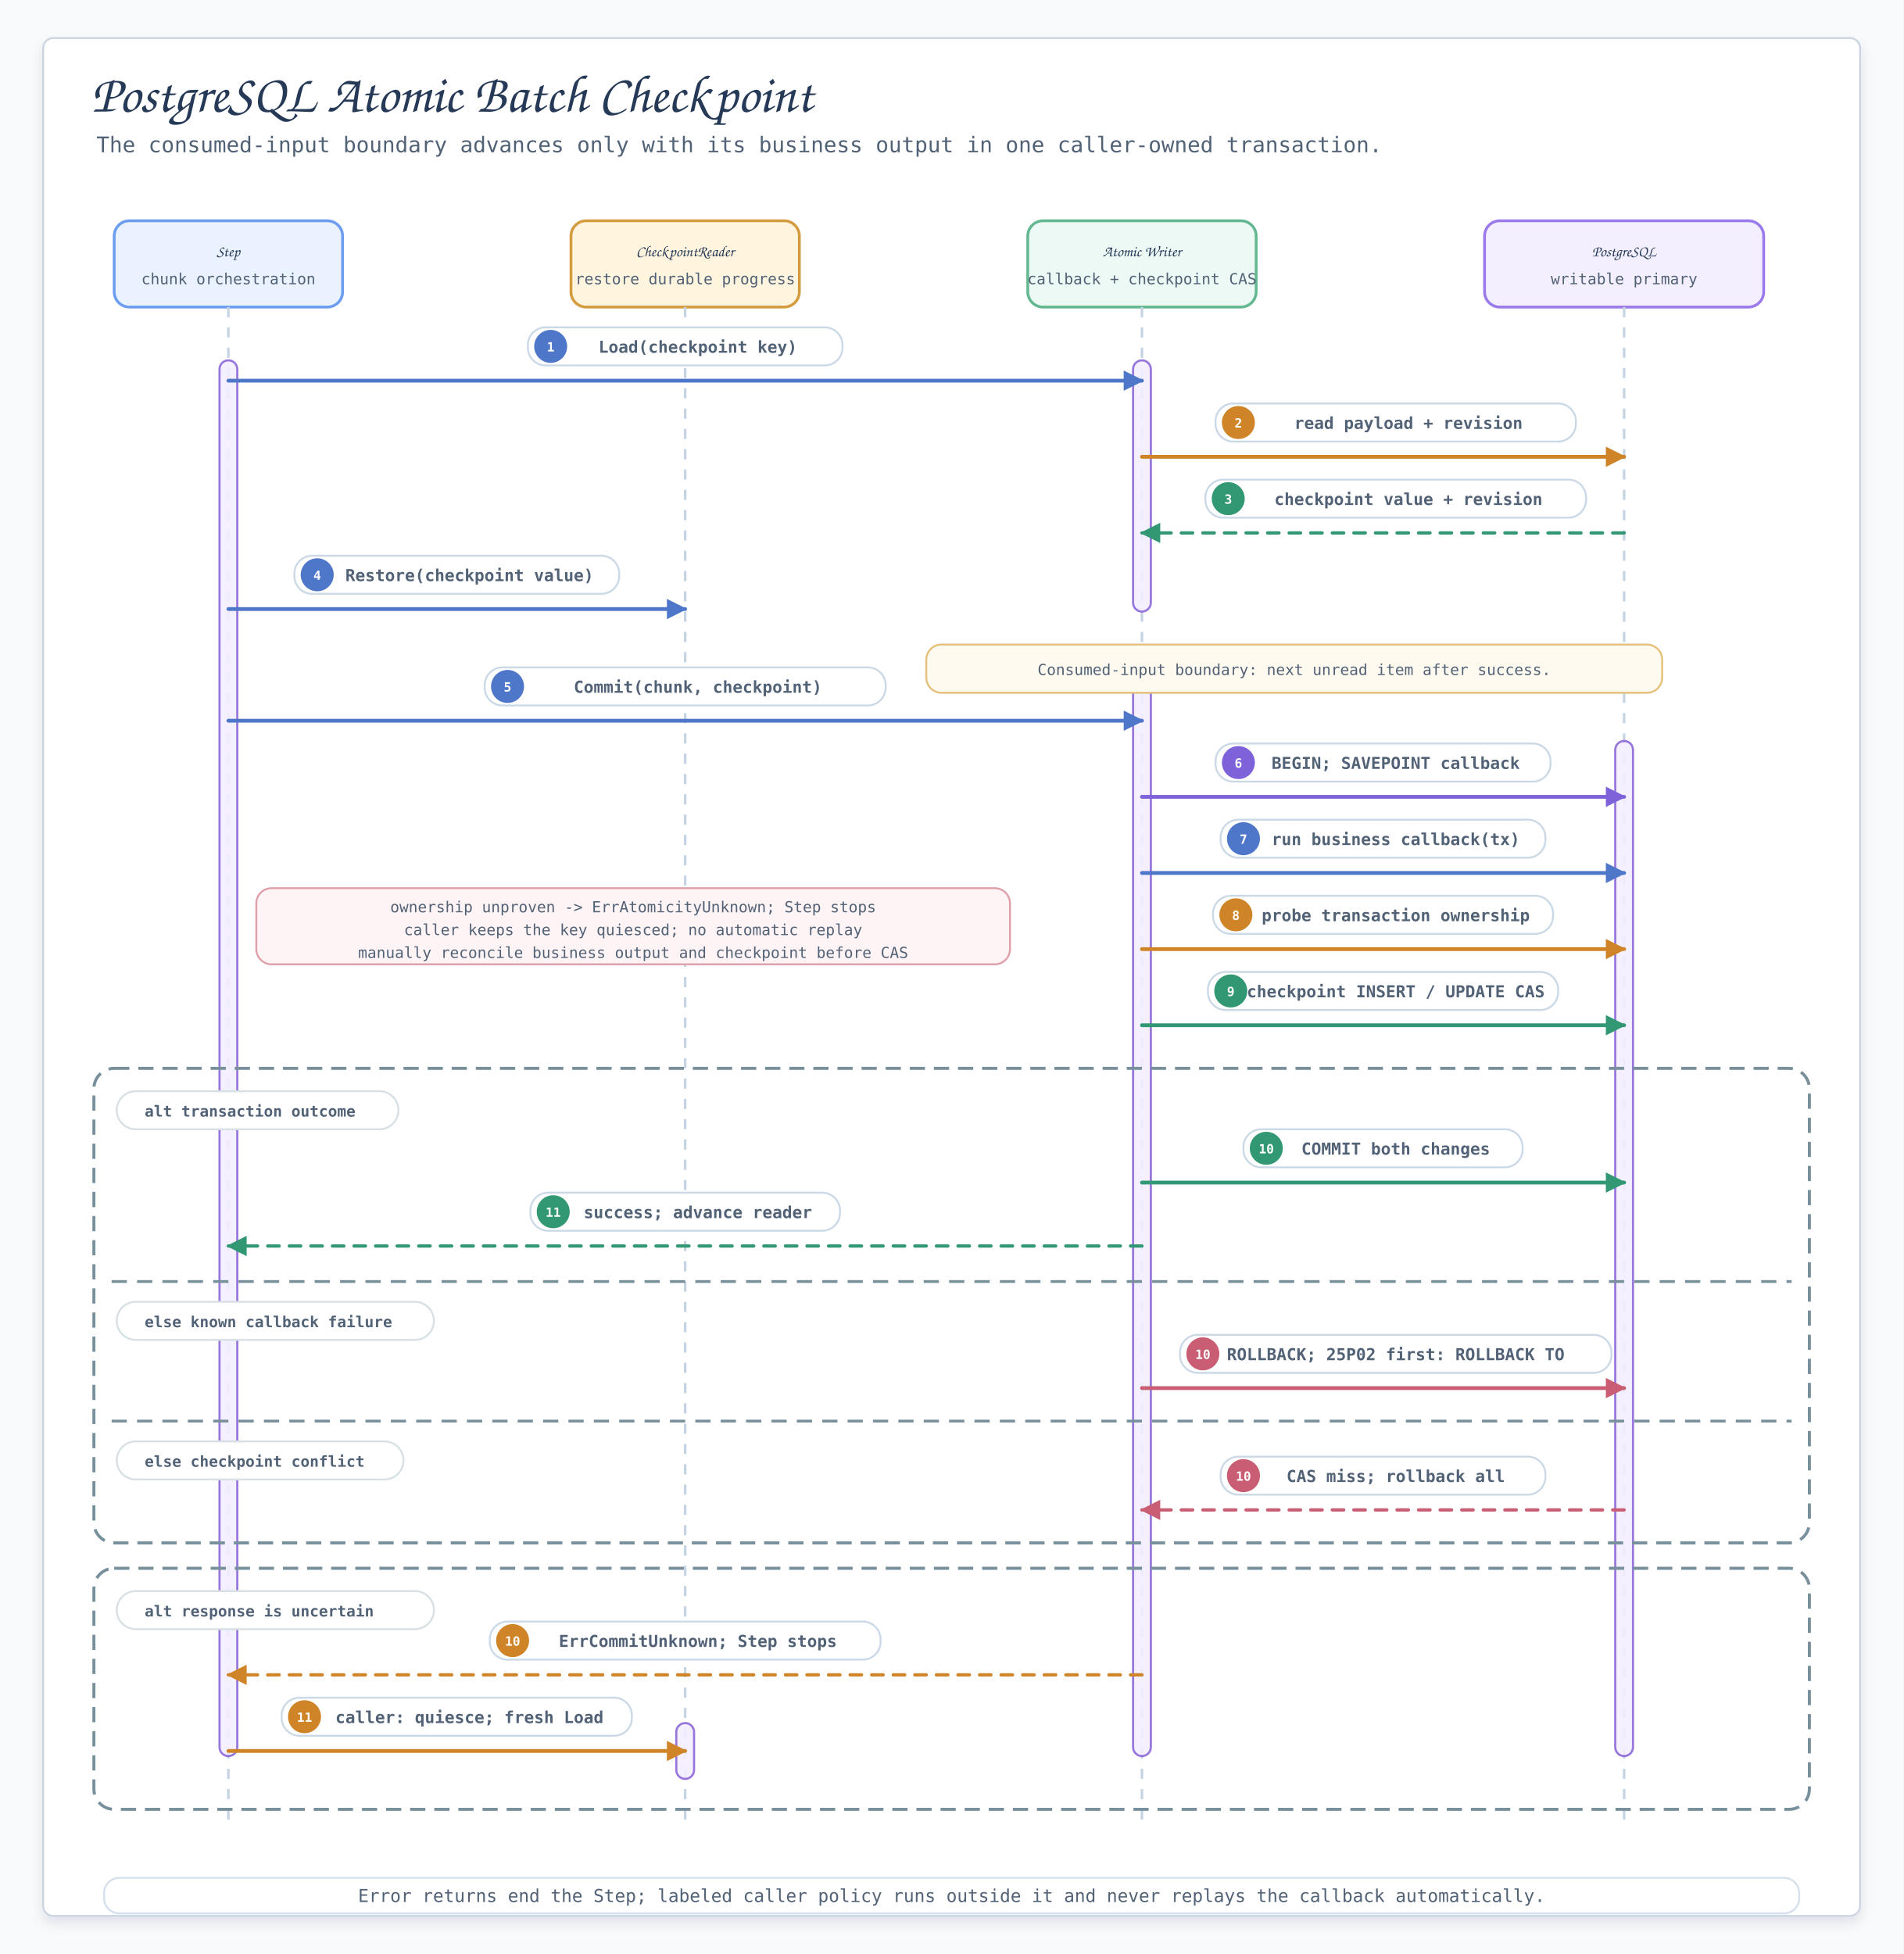
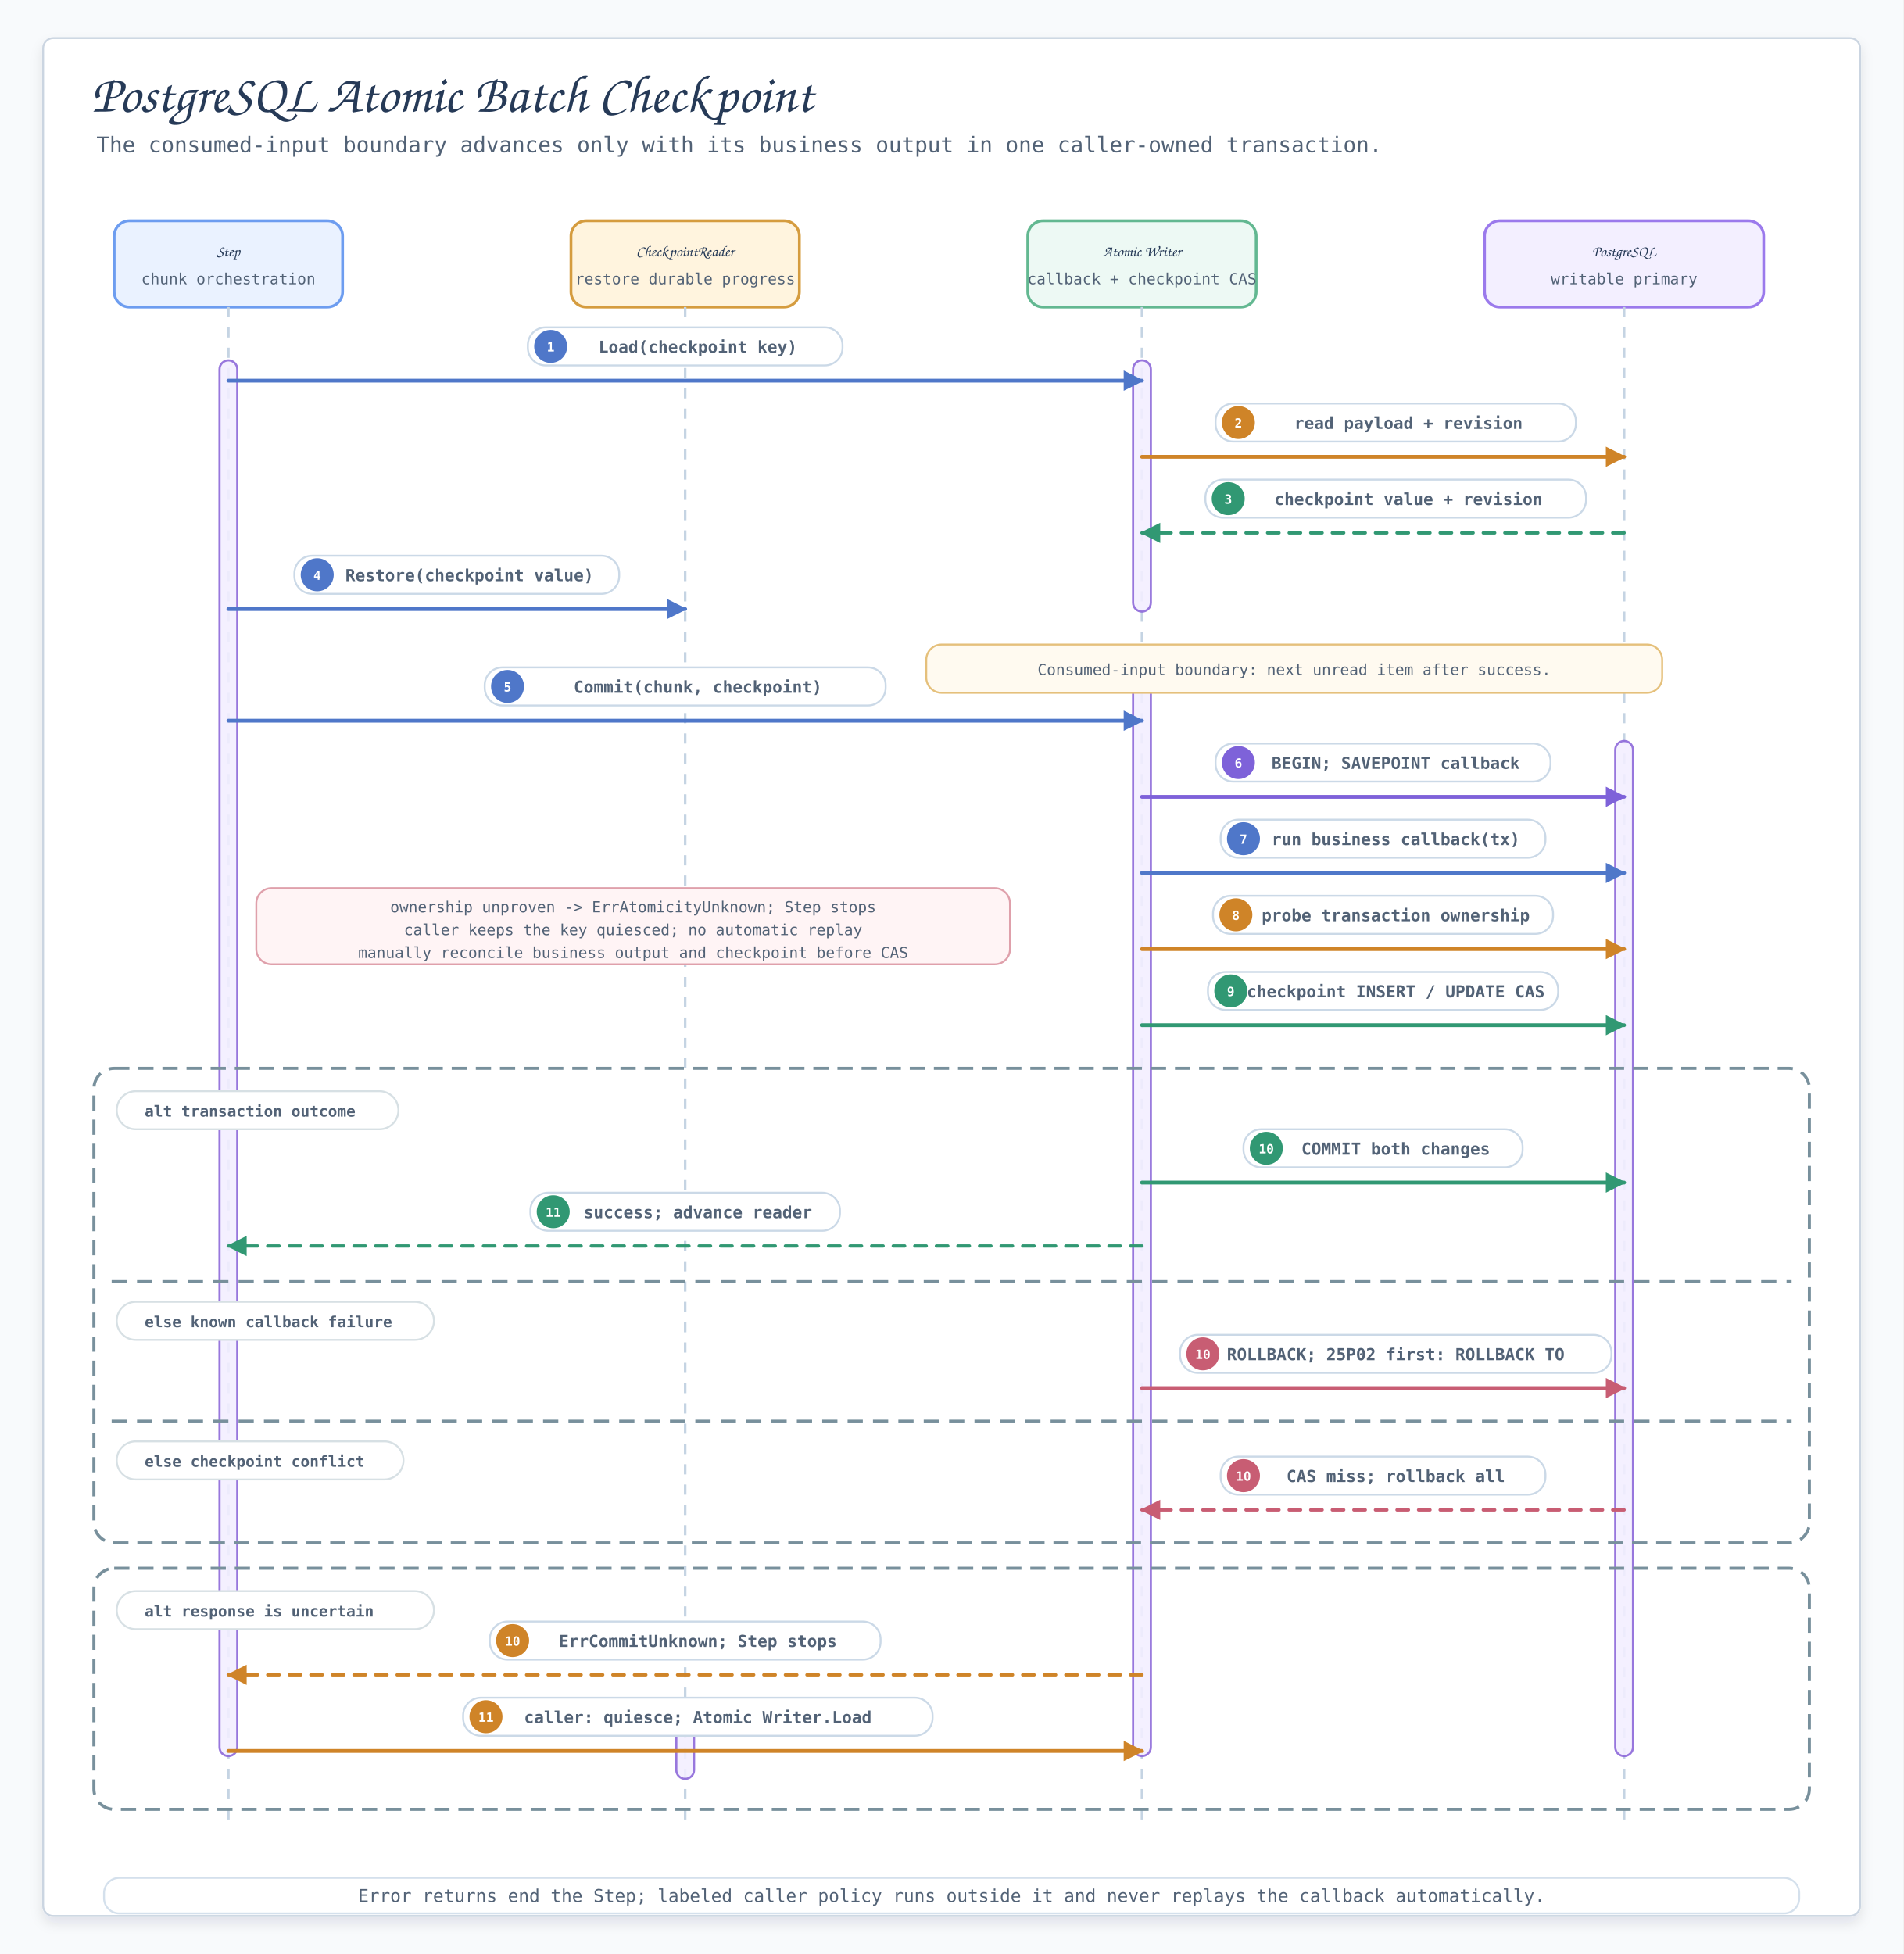
<svg xmlns="http://www.w3.org/2000/svg" width="1500" height="1540" viewBox="0 0 1500 1540" role="img" aria-labelledby="title desc">
  <defs>
    <filter id="softShadow" x="-8%" y="-10%" width="116%" height="124%">
      <feDropShadow dx="0" dy="5" stdDeviation="5" flood-color="#0f172a" flood-opacity="0.10" />
    </filter>
    <marker id="arrow-blue" markerWidth="16" markerHeight="16" viewBox="0 0 10 10" refX="9" refY="5" orient="auto" markerUnits="userSpaceOnUse">
      <path d="M 0 0 L 10 5 L 0 10 Z" fill="#4f77c9" />
    </marker>
    <marker id="arrow-green" markerWidth="16" markerHeight="16" viewBox="0 0 10 10" refX="9" refY="5" orient="auto" markerUnits="userSpaceOnUse">
      <path d="M 0 0 L 10 5 L 0 10 Z" fill="#319873" />
    </marker>
    <marker id="arrow-amber" markerWidth="16" markerHeight="16" viewBox="0 0 10 10" refX="9" refY="5" orient="auto" markerUnits="userSpaceOnUse">
      <path d="M 0 0 L 10 5 L 0 10 Z" fill="#cf8428" />
    </marker>
    <marker id="arrow-red" markerWidth="16" markerHeight="16" viewBox="0 0 10 10" refX="9" refY="5" orient="auto" markerUnits="userSpaceOnUse">
      <path d="M 0 0 L 10 5 L 0 10 Z" fill="#c85d73" />
    </marker>
    <marker id="arrow-purple" markerWidth="16" markerHeight="16" viewBox="0 0 10 10" refX="9" refY="5" orient="auto" markerUnits="userSpaceOnUse">
      <path d="M 0 0 L 10 5 L 0 10 Z" fill="#7e62d9" />
    </marker>
    <style>
      .canvas { fill: #f8fafc; }
      .frame { fill: #ffffff; stroke: #cbd5e1; stroke-width: 1.5; filter: url(#softShadow); }
      .title, .part-title { font-family: "Architects Daughter", "Comic Sans MS", cursive; fill: #263a57; }
      .title { font-size: 42px; }
      .subtitle, .small, .msg, .region, .note, .footer { font-family: "Comic Mono", "SFMono-Regular", monospace; fill: #526276; }
      .subtitle { font-size: 17px; }
      .small { font-size: 12px; }
      .msg { font-size: 13px; font-weight: 700; }
      .region { font-size: 12px; font-weight: 700; }
      .note { font-size: 12px; }
      .footer { font-size: 14px; }
      .participant { stroke-width: 2.2; rx: 12; }
      .lifeline { stroke: #c5d4e3; stroke-width: 2; stroke-dasharray: 8 8; }
      .activation { fill: #f3eeff; stroke: #8a65d8; stroke-width: 1.7; rx: 7; opacity: .88; }
      .route { fill: none; stroke-width: 3; stroke-linecap: round; stroke-linejoin: round; }
      .return { fill: none; stroke-width: 2.6; stroke-linecap: round; stroke-linejoin: round; stroke-dasharray: 9 8; }
      .alt { fill: none; stroke: #78909c; stroke-width: 2.4; stroke-dasharray: 12 7; rx: 16; }
      .alt-label { fill: #ffffff; stroke: #d7e0e4; stroke-width: 1.5; rx: 15; }
      .else-line { stroke: #78909c; stroke-width: 2.2; stroke-dasharray: 12 8; }
      .pill { fill: #ffffff; stroke: #cbd9e7; stroke-width: 1.5; rx: 14; }
      .badge { stroke-width: 1.6; }
      .badge-text { font-family: "Comic Mono", monospace; font-size: 10px; font-weight: 700; fill: #ffffff; }
      .callout { fill: #fffaf0; stroke: #e5c07b; stroke-width: 1.5; rx: 12; }
      .danger { fill: #fff4f5; stroke: #dfa0ab; stroke-width: 1.5; rx: 12; }
      .legend { fill: #ffffff; stroke: #d4e0ec; stroke-width: 1.5; rx: 12; }
    </style>
  </defs>
  <rect class="canvas" width="1500" height="1540" />
  <rect class="frame" x="34" y="30" width="1432" height="1480" rx="8" />
  <text class="title" x="72" y="88">PostgreSQL Atomic Batch Checkpoint</text>
  <text class="subtitle" x="76" y="120">The consumed-input boundary advances only with its business output in one caller-owned transaction.</text>
  <rect class="participant" x="90" y="174" width="180" height="68" fill="#eaf2ff" stroke="#6d9df0" />
  <text class="part-title participant-title" x="180" y="202" text-anchor="middle">Step</text>
  <text class="small" x="180" y="224" text-anchor="middle">chunk orchestration</text>
  <line class="lifeline" x1="180" y1="242" x2="180" y2="1435" />
  <rect class="participant" x="450" y="174" width="180" height="68" fill="#fff4de" stroke="#d59c3f" />
  <text class="part-title participant-title" x="540" y="202" text-anchor="middle">CheckpointReader</text>
  <text class="small" x="540" y="224" text-anchor="middle">restore durable progress</text>
  <line class="lifeline" x1="540" y1="242" x2="540" y2="1435" />
  <rect class="participant" x="810" y="174" width="180" height="68" fill="#edf9f4" stroke="#63b891" />
  <text class="part-title participant-title" x="900" y="202" text-anchor="middle">Atomic Writer</text>
  <text class="small" x="900" y="224" text-anchor="middle">callback + checkpoint CAS</text>
  <line class="lifeline" x1="900" y1="242" x2="900" y2="1435" />
  <rect class="participant" x="1170" y="174" width="220" height="68" fill="#f3efff" stroke="#9b7aec" />
  <text class="part-title participant-title" x="1280" y="202" text-anchor="middle">PostgreSQL</text>
  <text class="small" x="1280" y="224" text-anchor="middle">writable primary</text>
  <line class="lifeline" x1="1280" y1="242" x2="1280" y2="1435" />
  <rect class="activation" x="173" y="284" width="14" height="1100" rx="7" />
  <rect class="activation" x="893" y="284" width="14" height="198" rx="7" />
  <rect class="activation" x="533" y="1358" width="14" height="44" rx="7" />
  <rect class="activation" x="893" y="524" width="14" height="860" rx="7" />
  <rect class="activation" x="1273" y="584" width="14" height="800" rx="7" />
  <path class="route" d="M180 300 L900 300" stroke="#4f77c9" marker-end="url(#arrow-blue)" />
  <rect class="pill" x="416" y="258" width="248" height="30" rx="15" />
  <circle class="badge" cx="434" cy="273" r="13" fill="#4f77c9" />
  <text class="badge-text badgeText" x="434" y="277" text-anchor="middle">1</text>
  <text class="msg" x="550" y="278" text-anchor="middle" fill="#4f77c9">Load(checkpoint key)</text>
  <path class="route" d="M900 360 L1280 360" stroke="#cf8428" marker-end="url(#arrow-amber)" />
  <rect class="pill" x="958" y="318" width="284" height="30" rx="15" />
  <circle class="badge" cx="976" cy="333" r="13" fill="#cf8428" />
  <text class="badge-text badgeText" x="976" y="337" text-anchor="middle">2</text>
  <text class="msg" x="1110" y="338" text-anchor="middle" fill="#cf8428">read payload + revision</text>
  <path class="return" d="M1280 420 L900 420" stroke="#319873" marker-end="url(#arrow-green)" />
  <rect class="pill" x="950" y="378" width="300" height="30" rx="15" />
  <circle class="badge" cx="968" cy="393" r="13" fill="#319873" />
  <text class="badge-text badgeText" x="968" y="397" text-anchor="middle">3</text>
  <text class="msg" x="1110" y="398" text-anchor="middle" fill="#319873">checkpoint value + revision</text>
  <path class="route" d="M180 480 L540 480" stroke="#4f77c9" marker-end="url(#arrow-blue)" />
  <rect class="pill" x="232" y="438" width="256" height="30" rx="15" />
  <circle class="badge" cx="250" cy="453" r="13" fill="#4f77c9" />
  <text class="badge-text badgeText" x="250" y="457" text-anchor="middle">4</text>
  <text class="msg" x="370" y="458" text-anchor="middle" fill="#4f77c9">Restore(checkpoint value)</text>
  <rect class="callout" x="730" y="508" width="580" height="38" rx="12" />
  <text class="note" x="1020" y="532" text-anchor="middle">Consumed-input boundary: next unread item after success.</text>
  <path class="route" d="M180 568 L900 568" stroke="#4f77c9" marker-end="url(#arrow-blue)" />
  <rect class="pill" x="382" y="526" width="316" height="30" rx="15" />
  <circle class="badge" cx="400" cy="541" r="13" fill="#4f77c9" />
  <text class="badge-text badgeText" x="400" y="545" text-anchor="middle">5</text>
  <text class="msg" x="550" y="546" text-anchor="middle" fill="#4f77c9">Commit(chunk, checkpoint)</text>
  <path class="route" d="M900 628 L1280 628" stroke="#7e62d9" marker-end="url(#arrow-purple)" />
  <rect class="pill" x="958" y="586" width="264" height="30" rx="15" />
  <circle class="badge" cx="976" cy="601" r="13" fill="#7e62d9" />
  <text class="badge-text badgeText" x="976" y="605" text-anchor="middle">6</text>
  <text class="msg" x="1100" y="606" text-anchor="middle" fill="#7e62d9">BEGIN; SAVEPOINT callback</text>
  <path class="route" d="M900 688 L1280 688" stroke="#4f77c9" marker-end="url(#arrow-blue)" />
  <rect class="pill" x="962" y="646" width="256" height="30" rx="15" />
  <circle class="badge" cx="980" cy="661" r="13" fill="#4f77c9" />
  <text class="badge-text badgeText" x="980" y="665" text-anchor="middle">7</text>
  <text class="msg" x="1100" y="666" text-anchor="middle" fill="#4f77c9">run business callback(tx)</text>
  <path class="route" d="M900 748 L1280 748" stroke="#cf8428" marker-end="url(#arrow-amber)" />
  <rect class="pill" x="956" y="706" width="268" height="30" rx="15" />
  <circle class="badge" cx="974" cy="721" r="13" fill="#cf8428" />
  <text class="badge-text badgeText" x="974" y="725" text-anchor="middle">8</text>
  <text class="msg" x="1100" y="726" text-anchor="middle" fill="#cf8428">probe transaction ownership</text>
  <rect class="danger" x="202" y="700" width="594" height="60" rx="12" />
  <text class="note" x="499" y="719" text-anchor="middle">ownership unproven -&gt; ErrAtomicityUnknown; Step stops</text>
  <text class="note" x="499" y="737" text-anchor="middle">caller keeps the key quiesced; no automatic replay</text>
  <text class="note" x="499" y="755" text-anchor="middle">manually reconcile business output and checkpoint before CAS</text>
  <path class="route" d="M900 808 L1280 808" stroke="#319873" marker-end="url(#arrow-green)" />
  <rect class="pill" x="952" y="766" width="276" height="30" rx="15" />
  <circle class="badge" cx="970" cy="781" r="13" fill="#319873" />
  <text class="badge-text badgeText" x="970" y="785" text-anchor="middle">9</text>
  <text class="msg" x="1100" y="786" text-anchor="middle" fill="#319873">checkpoint INSERT / UPDATE CAS</text>
  <rect class="alt" x="74" y="842" width="1352" height="374" rx="16" />
  <rect class="alt-label" x="92" y="860" width="222" height="30" rx="15" />
  <text class="region" x="114" y="880">alt transaction outcome</text>
  <path class="route" d="M900 932 L1280 932" stroke="#319873" marker-end="url(#arrow-green)" />
  <rect class="pill" x="980" y="890" width="220" height="30" rx="15" />
  <circle class="badge" cx="998" cy="905" r="13" fill="#319873" />
  <text class="badge-text badgeText" x="998" y="909" text-anchor="middle">10</text>
  <text class="msg" x="1100" y="910" text-anchor="middle" fill="#319873">COMMIT both changes</text>
  <path class="return" d="M900 982 L180 982" stroke="#319873" marker-end="url(#arrow-green)" />
  <rect class="pill" x="418" y="940" width="244" height="30" rx="15" />
  <circle class="badge" cx="436" cy="955" r="13" fill="#319873" />
  <text class="badge-text badgeText" x="436" y="959" text-anchor="middle">11</text>
  <text class="msg" x="550" y="960" text-anchor="middle" fill="#319873">success; advance reader</text>
  <line class="else-line" x1="88" y1="1010" x2="1412" y2="1010" />
  <rect class="alt-label" x="92" y="1026" width="250" height="30" rx="15" />
  <text class="region" x="114" y="1046">else known callback failure</text>
  <path class="route" d="M900 1094 L1280 1094" stroke="#c85d73" marker-end="url(#arrow-red)" />
  <rect class="pill" x="930" y="1052" width="340" height="30" rx="15" />
  <circle class="badge" cx="948" cy="1067" r="13" fill="#c85d73" />
  <text class="badge-text badgeText" x="948" y="1071" text-anchor="middle">10</text>
  <text class="msg" x="1100" y="1072" text-anchor="middle" fill="#c85d73">ROLLBACK; 25P02 first: ROLLBACK TO</text>
  <line class="else-line" x1="88" y1="1120" x2="1412" y2="1120" />
  <rect class="alt-label" x="92" y="1136" width="226" height="30" rx="15" />
  <text class="region" x="114" y="1156">else checkpoint conflict</text>
  <path class="return" d="M1280 1190 L900 1190" stroke="#c85d73" marker-end="url(#arrow-red)" />
  <rect class="pill" x="962" y="1148" width="256" height="30" rx="15" />
  <circle class="badge" cx="980" cy="1163" r="13" fill="#c85d73" />
  <text class="badge-text badgeText" x="980" y="1167" text-anchor="middle">10</text>
  <text class="msg" x="1100" y="1168" text-anchor="middle" fill="#c85d73">CAS miss; rollback all</text>
  <rect class="alt" x="74" y="1236" width="1352" height="190" rx="16" />
  <rect class="alt-label" x="92" y="1254" width="250" height="30" rx="15" />
  <text class="region" x="114" y="1274">alt response is uncertain</text>
  <path class="return" d="M900 1320 L180 1320" stroke="#cf8428" marker-end="url(#arrow-amber)" />
  <rect class="pill" x="386" y="1278" width="308" height="30" rx="15" />
  <circle class="badge" cx="404" cy="1293" r="13" fill="#cf8428" />
  <text class="badge-text badgeText" x="404" y="1297" text-anchor="middle">10</text>
  <text class="msg" x="550" y="1298" text-anchor="middle" fill="#cf8428">ErrCommitUnknown; Step stops</text>
-   <path class="route" d="M180 1380 L540 1380" stroke="#cf8428" marker-end="url(#arrow-amber)" />
-   <rect class="pill" x="222" y="1338" width="276" height="30" rx="15" />
-   <circle class="badge" cx="240" cy="1353" r="13" fill="#cf8428" />
-   <text class="badge-text badgeText" x="240" y="1357" text-anchor="middle">11</text>
-   <text class="msg" x="370" y="1358" text-anchor="middle" fill="#cf8428">caller: quiesce; fresh Load</text>
+   <path class="route" d="M180 1380 L900 1380" stroke="#cf8428" marker-end="url(#arrow-amber)" />
+   <rect class="pill" x="365" y="1338" width="370" height="30" rx="15" />
+   <circle class="badge" cx="383" cy="1353" r="13" fill="#cf8428" />
+   <text class="badge-text badgeText" x="383" y="1357" text-anchor="middle">11</text>
+   <text class="msg" x="550" y="1358" text-anchor="middle" fill="#cf8428">caller: quiesce; Atomic Writer.Load</text>
  <rect class="legend" x="82" y="1480" width="1336" height="28" rx="8" />
  <text class="footer" x="750" y="1499" text-anchor="middle">Error returns end the Step; labeled caller policy runs outside it and never replays the callback automatically.</text>
</svg>
